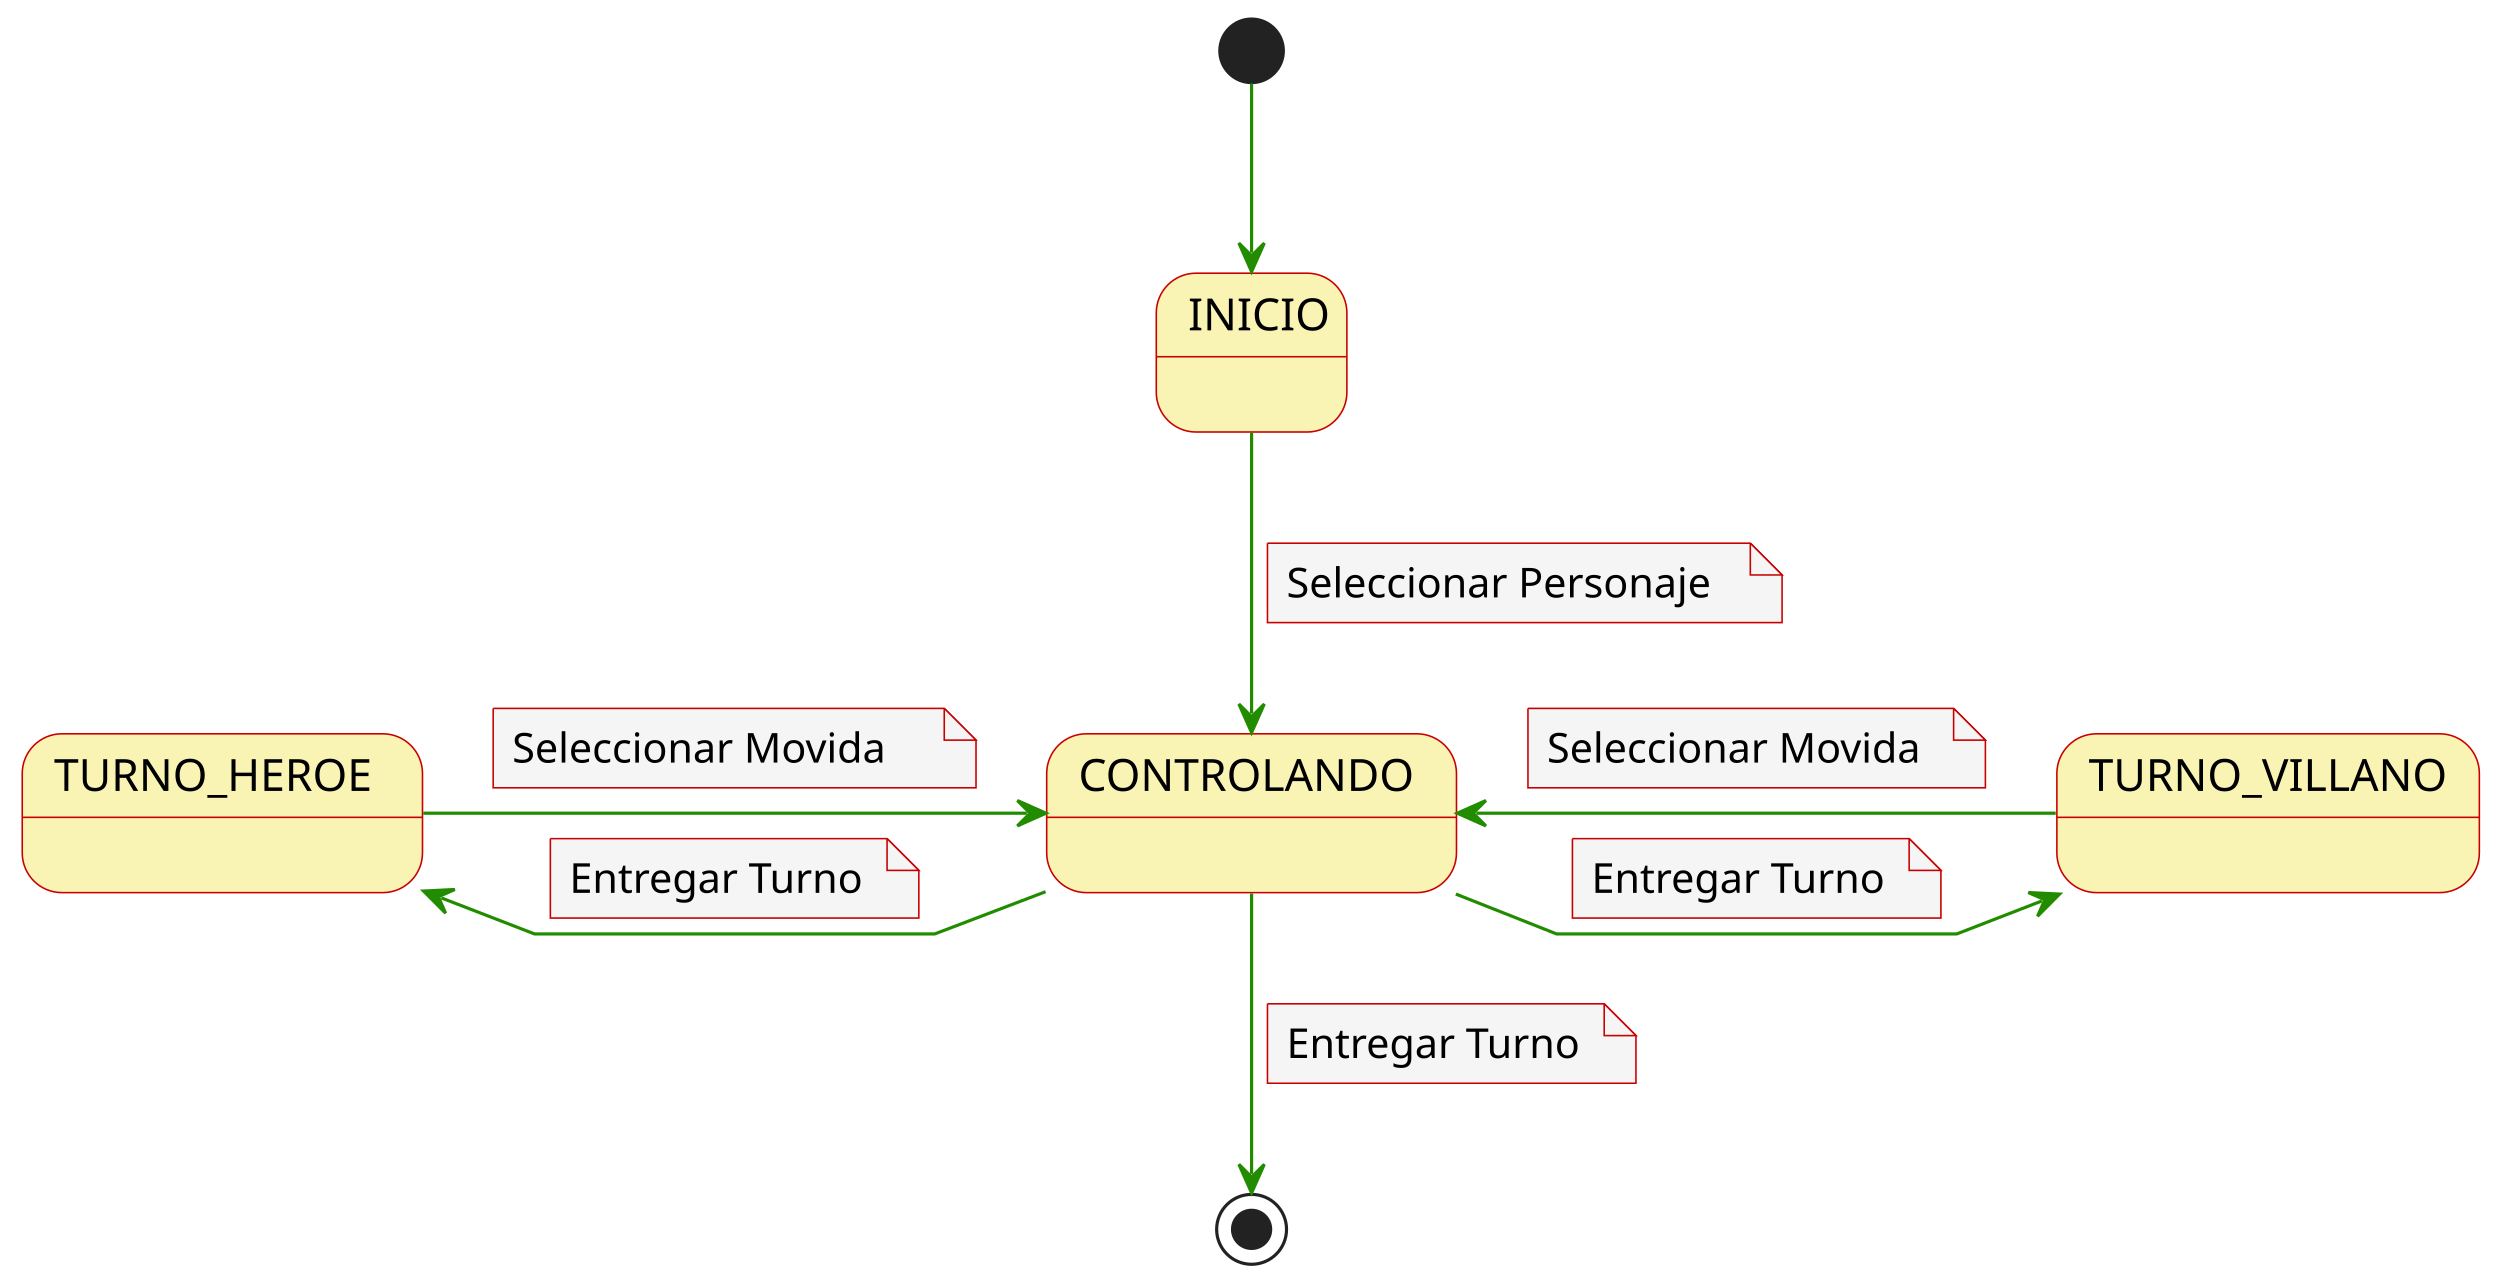
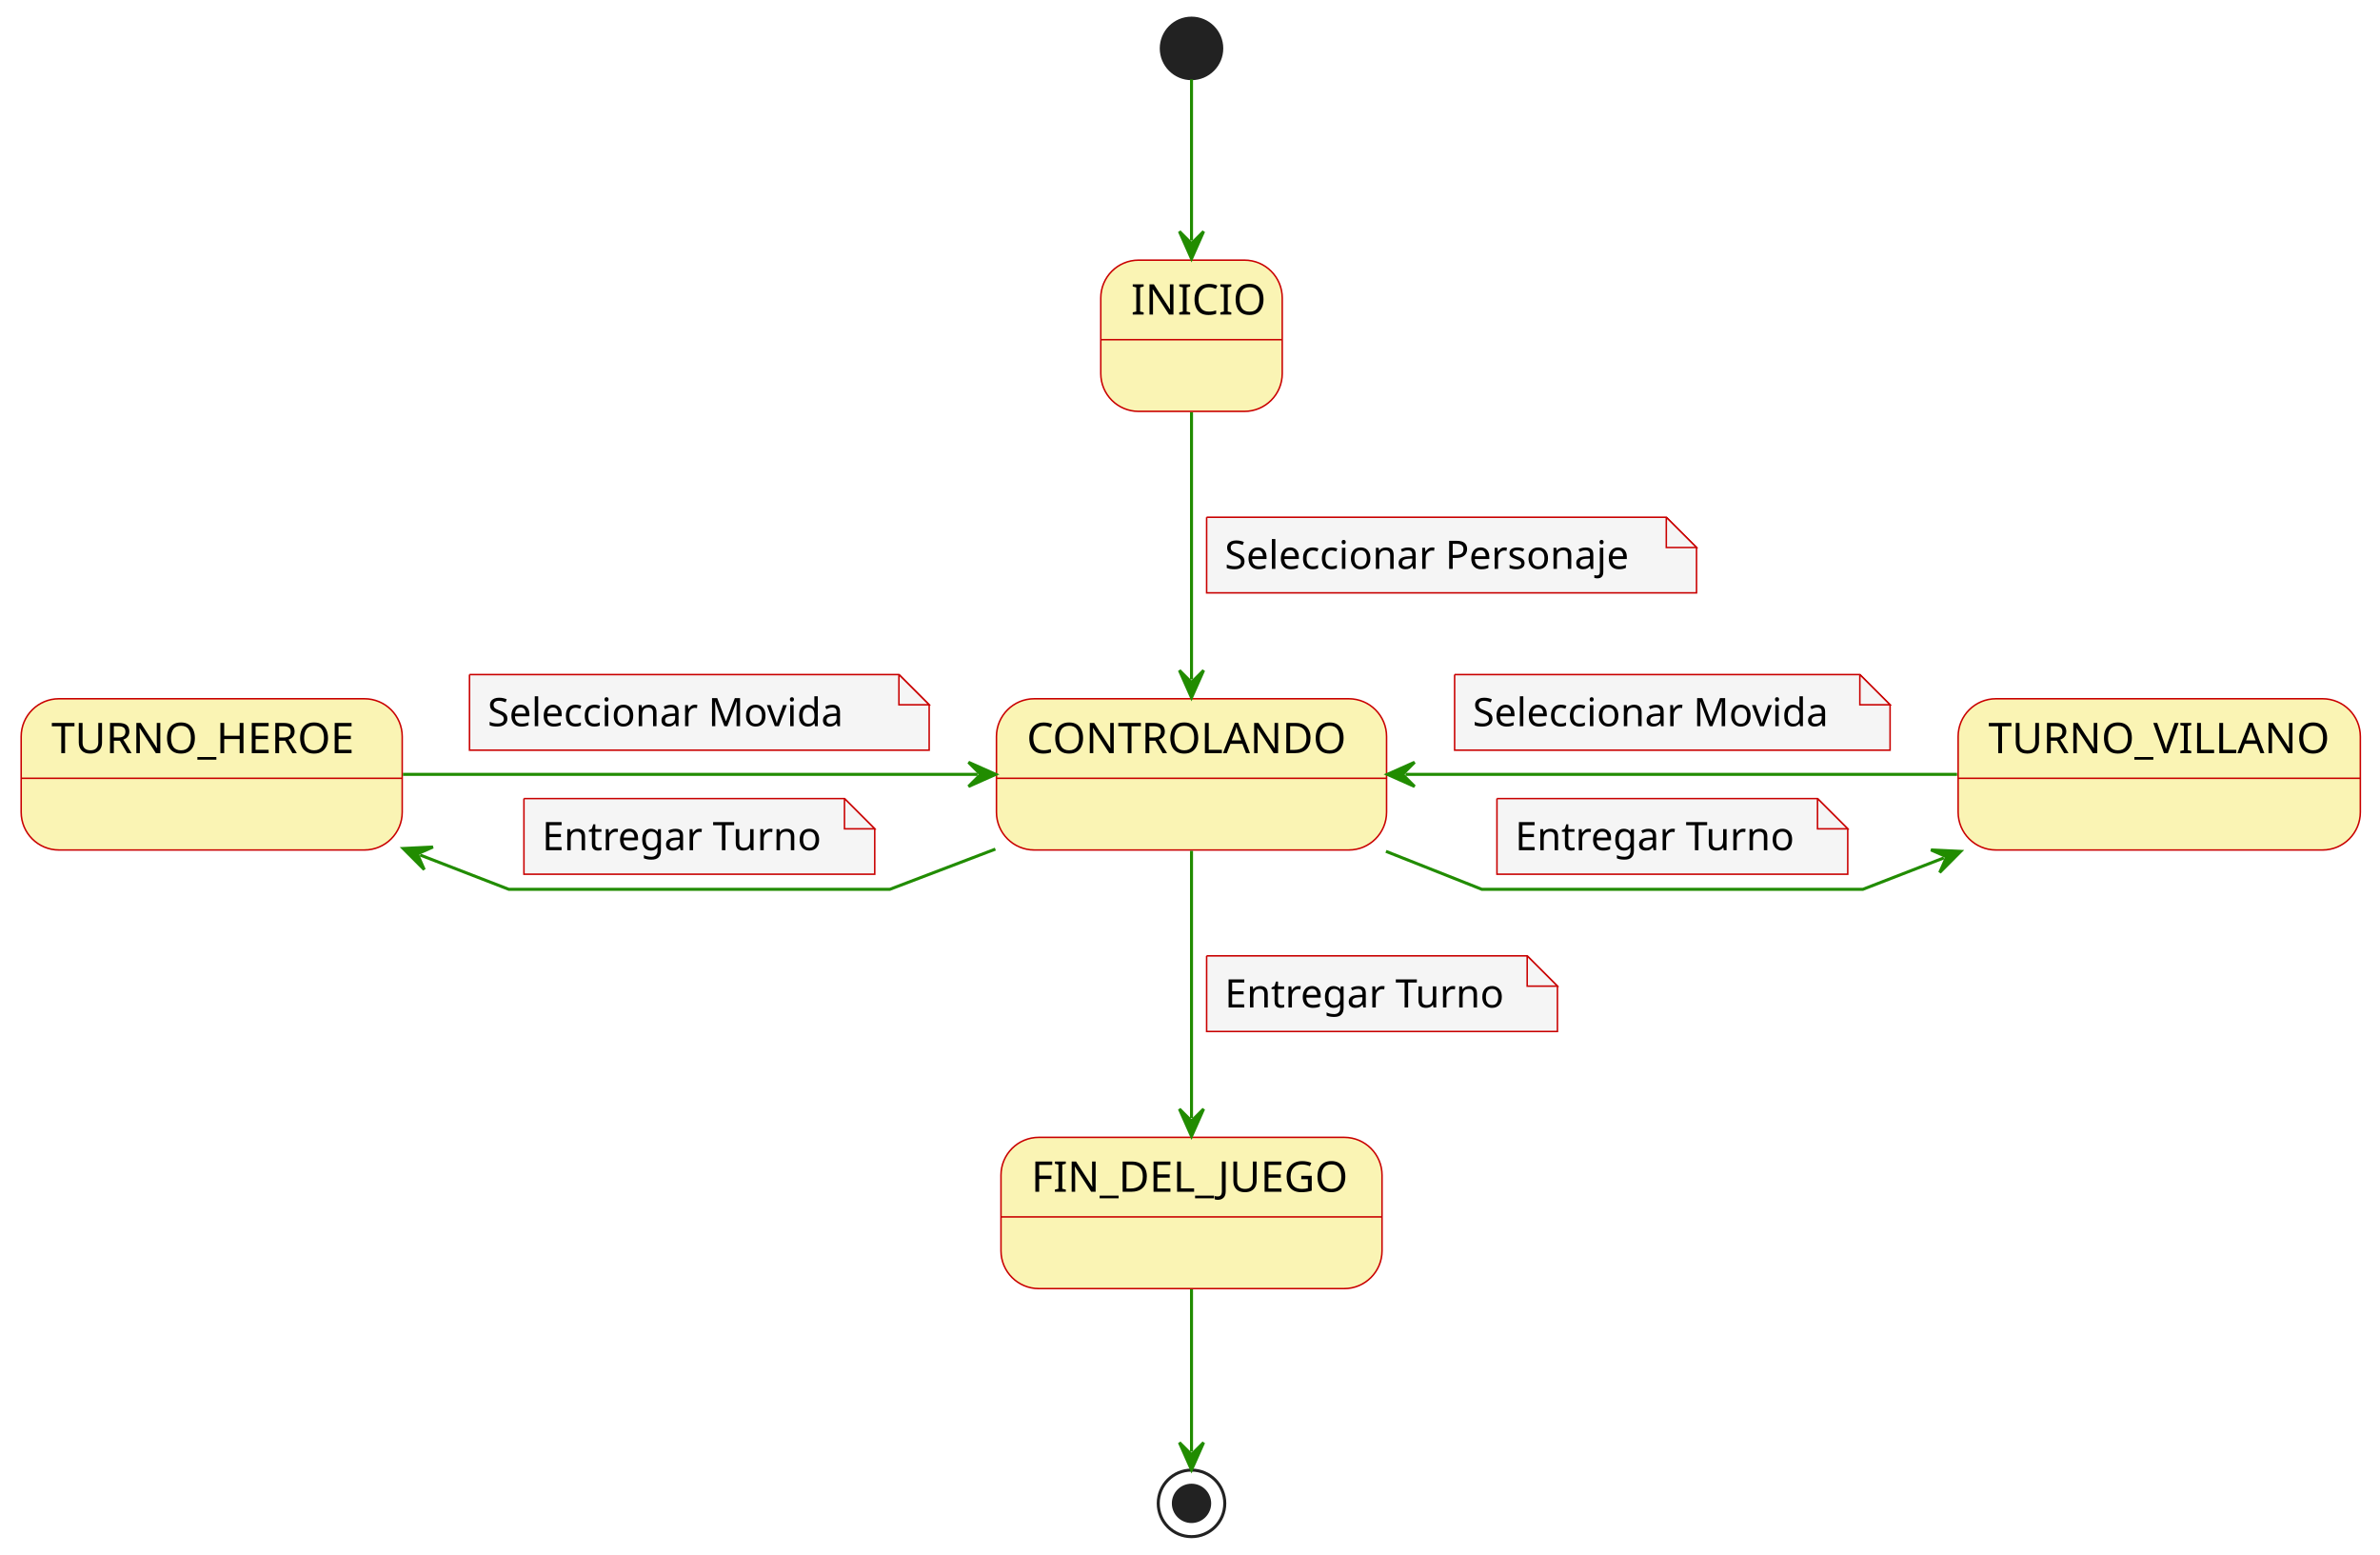
- <svg xmlns="http://www.w3.org/2000/svg" contentStyleType="text/css" height="404px" preserveAspectRatio="none" style="width:787px;height:404px;background:#FFFFFF;" version="1.1" viewBox="0 0 787 404" width="787px" zoomAndPan="magnify">
+ <svg xmlns="http://www.w3.org/2000/svg" contentStyleType="text/css" height="514px" preserveAspectRatio="none" style="width:787px;height:514px;background:#FFFFFF;" version="1.1" viewBox="0 0 787 514" width="787px" zoomAndPan="magnify">
  <defs />
  <g>
    <ellipse cx="394" cy="16" fill="#222222" rx="10" ry="10" style="stroke:#222222;stroke-width:1.0;" />
    <g id="INICIO">
      <rect fill="#FAF4B4" height="50" rx="12.5" ry="12.5" style="stroke:#C90000;stroke-width:0.5;" width="60" x="364" y="86" />
      <line style="stroke:#C90000;stroke-width:0.5;" x1="364" x2="424" y1="112.297" y2="112.297" />
      <text fill="#000000" font-family="sans-serif" font-size="14" lengthAdjust="spacing" textLength="40" x="374" y="103.995">INICIO</text>
    </g>
    <g id="CONTROLANDO">
      <rect fill="#FAF4B4" height="50" rx="12.5" ry="12.5" style="stroke:#C90000;stroke-width:0.5;" width="129" x="329.5" y="231" />
      <line style="stroke:#C90000;stroke-width:0.5;" x1="329.5" x2="458.5" y1="257.297" y2="257.297" />
      <text fill="#000000" font-family="sans-serif" font-size="14" lengthAdjust="spacing" textLength="109" x="339.5" y="248.995">CONTROLANDO</text>
    </g>
    <g id="TURNO_HEROE">
      <rect fill="#FAF4B4" height="50" rx="12.5" ry="12.5" style="stroke:#C90000;stroke-width:0.5;" width="126" x="7" y="231" />
      <line style="stroke:#C90000;stroke-width:0.5;" x1="7" x2="133" y1="257.297" y2="257.297" />
      <text fill="#000000" font-family="sans-serif" font-size="14" lengthAdjust="spacing" textLength="106" x="17" y="248.995">TURNO_HEROE</text>
    </g>
    <g id="TURNO_VILLANO">
      <rect fill="#FAF4B4" height="50" rx="12.5" ry="12.5" style="stroke:#C90000;stroke-width:0.5;" width="133" x="647.5" y="231" />
      <line style="stroke:#C90000;stroke-width:0.5;" x1="647.5" x2="780.5" y1="257.297" y2="257.297" />
      <text fill="#000000" font-family="sans-serif" font-size="14" lengthAdjust="spacing" textLength="113" x="657.5" y="248.995">TURNO_VILLANO</text>
    </g>
-     <ellipse cx="394" cy="387" fill="none" rx="11" ry="11" style="stroke:#222222;stroke-width:1.0;" />
-     <ellipse cx="394" cy="387" fill="#222222" rx="6" ry="6" style="stroke:#222222;stroke-width:1.0;" />
+     <g id="FIN_DEL_JUEGO">
+       <rect fill="#FAF4B4" height="50" rx="12.5" ry="12.5" style="stroke:#C90000;stroke-width:0.5;" width="126" x="331" y="376" />
+       <line style="stroke:#C90000;stroke-width:0.5;" x1="331" x2="457" y1="402.297" y2="402.297" />
+       <text fill="#000000" font-family="sans-serif" font-size="14" lengthAdjust="spacing" textLength="106" x="341" y="393.995">FIN_DEL_JUEGO</text>
+     </g>
+     <ellipse cx="394" cy="497" fill="none" rx="11" ry="11" style="stroke:#222222;stroke-width:1.0;" />
+     <ellipse cx="394" cy="497" fill="#222222" rx="6" ry="6" style="stroke:#222222;stroke-width:1.0;" />
    <g id="link_*start*_INICIO">
      <path d="M394,26.26 C394,39.95 394,60.07 394,79.52 " fill="none" id="*start*-to-INICIO" style="stroke:#218C00;stroke-width:1.0;" />
      <polygon fill="#218C00" points="394,85.52,398,76.52,394,80.52,390,76.52,394,85.52" style="stroke:#218C00;stroke-width:1.0;" />
    </g>
    <g id="link_INICIO_CONTROLANDO">
      <path d="M394,136.26 C394,162.55 394,198.28 394,224.62 " fill="none" id="INICIO-to-CONTROLANDO" style="stroke:#218C00;stroke-width:1.0;" />
      <polygon fill="#218C00" points="394,230.62,398,221.62,394,225.62,390,221.62,394,230.62" style="stroke:#218C00;stroke-width:1.0;" />
      <path d="M399,171 L399,196 L561,196 L561,181 L551,171 L399,171 " fill="#F5F5F5" style="stroke:#C90000;stroke-width:0.5;" />
      <path d="M551,171 L551,181 L561,181 L551,171 " fill="#F5F5F5" style="stroke:#C90000;stroke-width:0.5;" />
      <text fill="#000000" font-family="sans-serif" font-size="13" lengthAdjust="spacing" textLength="141" x="405" y="188.067">Seleccionar Personaje</text>
    </g>
    <g id="link_TURNO_HEROE_CONTROLANDO">
      <path d="M133.24,256 C189.78,256 266.27,256 323.26,256 " fill="none" id="TURNO_HEROE-to-CONTROLANDO" style="stroke:#218C00;stroke-width:1.0;" />
      <polygon fill="#218C00" points="329.26,256,320.26,252,324.26,256,320.26,260,329.26,256" style="stroke:#218C00;stroke-width:1.0;" />
      <path d="M155.25,223 L155.25,248 L307.25,248 L307.25,233 L297.25,223 L155.25,223 " fill="#F5F5F5" style="stroke:#C90000;stroke-width:0.5;" />
      <path d="M297.25,223 L297.25,233 L307.25,233 L297.25,223 " fill="#F5F5F5" style="stroke:#C90000;stroke-width:0.5;" />
      <text fill="#000000" font-family="sans-serif" font-size="13" lengthAdjust="spacing" textLength="123" x="161.25" y="240.067">Seleccionar Movida</text>
    </g>
    <g id="link_TURNO_HEROE_CONTROLANDO">
      <path d="M138.927,282.663 C157.947,290.013 168.25,294 168.25,294 C168.25,294 294.25,294 294.25,294 C294.25,294 310.09,287.97 329.14,280.71 " fill="none" id="TURNO_HEROE-backto-CONTROLANDO" style="stroke:#218C00;stroke-width:1.0;" />
      <polygon fill="#218C00" points="133.33,280.5,140.283,287.475,137.994,282.302,143.167,280.013,133.33,280.5" style="stroke:#218C00;stroke-width:1.0;" />
      <path d="M173.25,264 L173.25,289 L289.25,289 L289.25,274 L279.25,264 L173.25,264 " fill="#F5F5F5" style="stroke:#C90000;stroke-width:0.5;" />
      <path d="M279.25,264 L279.25,274 L289.25,274 L279.25,264 " fill="#F5F5F5" style="stroke:#C90000;stroke-width:0.5;" />
      <text fill="#000000" font-family="sans-serif" font-size="13" lengthAdjust="spacing" textLength="95" x="179.25" y="281.067">Entregar Turno</text>
    </g>
    <g id="link_CONTROLANDO_TURNO_VILLANO">
      <path d="M458.3,281.45 C475.79,288.37 490,294 490,294 C490,294 616,294 616,294 C616,294 624.916,290.539 642.766,283.619 " fill="none" id="CONTROLANDO-to-TURNO_VILLANO" style="stroke:#218C00;stroke-width:1.0;" />
      <polygon fill="#218C00" points="648.36,281.45,638.523,280.974,643.698,283.257,641.414,288.433,648.36,281.45" style="stroke:#218C00;stroke-width:1.0;" />
      <path d="M495,264 L495,289 L611,289 L611,274 L601,264 L495,264 " fill="#F5F5F5" style="stroke:#C90000;stroke-width:0.5;" />
      <path d="M601,264 L601,274 L611,274 L601,264 " fill="#F5F5F5" style="stroke:#C90000;stroke-width:0.5;" />
      <text fill="#000000" font-family="sans-serif" font-size="13" lengthAdjust="spacing" textLength="95" x="501" y="281.067">Entregar Turno</text>
    </g>
    <g id="link_CONTROLANDO_TURNO_VILLANO">
      <path d="M464.76,256 C519.54,256 591.76,256 647.14,256 " fill="none" id="CONTROLANDO-backto-TURNO_VILLANO" style="stroke:#218C00;stroke-width:1.0;" />
      <polygon fill="#218C00" points="458.76,256,467.76,260,463.76,256,467.76,252,458.76,256" style="stroke:#218C00;stroke-width:1.0;" />
      <path d="M481,223 L481,248 L625,248 L625,233 L615,223 L481,223 " fill="#F5F5F5" style="stroke:#C90000;stroke-width:0.5;" />
      <path d="M615,223 L615,233 L625,233 L615,223 " fill="#F5F5F5" style="stroke:#C90000;stroke-width:0.5;" />
      <text fill="#000000" font-family="sans-serif" font-size="13" lengthAdjust="spacing" textLength="123" x="487" y="240.067">Seleccionar Movida</text>
    </g>
-     <g id="link_CONTROLANDO_*end*">
-       <path d="M394,281.26 C394,309.58 394,349.13 394,369.53 " fill="none" id="CONTROLANDO-to-*end*" style="stroke:#218C00;stroke-width:1.0;" />
-       <polygon fill="#218C00" points="394,375.53,398,366.53,394,370.53,390,366.53,394,375.53" style="stroke:#218C00;stroke-width:1.0;" />
+     <g id="link_CONTROLANDO_FIN_DEL_JUEGO">
+       <path d="M394,281.26 C394,307.55 394,343.28 394,369.62 " fill="none" id="CONTROLANDO-to-FIN_DEL_JUEGO" style="stroke:#218C00;stroke-width:1.0;" />
+       <polygon fill="#218C00" points="394,375.62,398,366.62,394,370.62,390,366.62,394,375.62" style="stroke:#218C00;stroke-width:1.0;" />
      <path d="M399,316 L399,341 L515,341 L515,326 L505,316 L399,316 " fill="#F5F5F5" style="stroke:#C90000;stroke-width:0.5;" />
      <path d="M505,316 L505,326 L515,326 L505,316 " fill="#F5F5F5" style="stroke:#C90000;stroke-width:0.5;" />
      <text fill="#000000" font-family="sans-serif" font-size="13" lengthAdjust="spacing" textLength="95" x="405" y="333.067">Entregar Turno</text>
    </g>
+     <g id="link_FIN_DEL_JUEGO_*end*">
+       <path d="M394,426.21 C394,445.57 394,465.75 394,479.9 " fill="none" id="FIN_DEL_JUEGO-to-*end*" style="stroke:#218C00;stroke-width:1.0;" />
+       <polygon fill="#218C00" points="394,485.9,398,476.9,394,480.9,390,476.9,394,485.9" style="stroke:#218C00;stroke-width:1.0;" />
+     </g>
  </g>
</svg>
